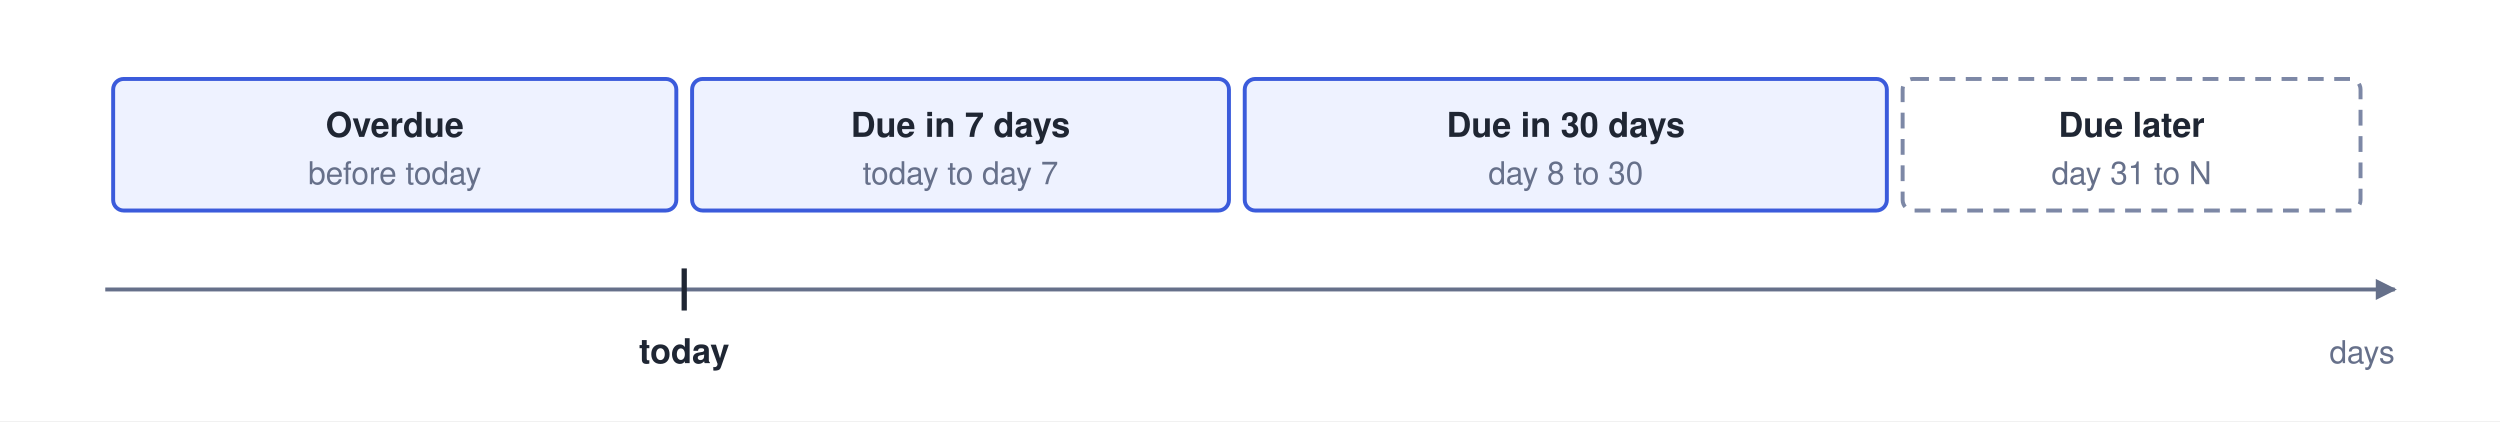
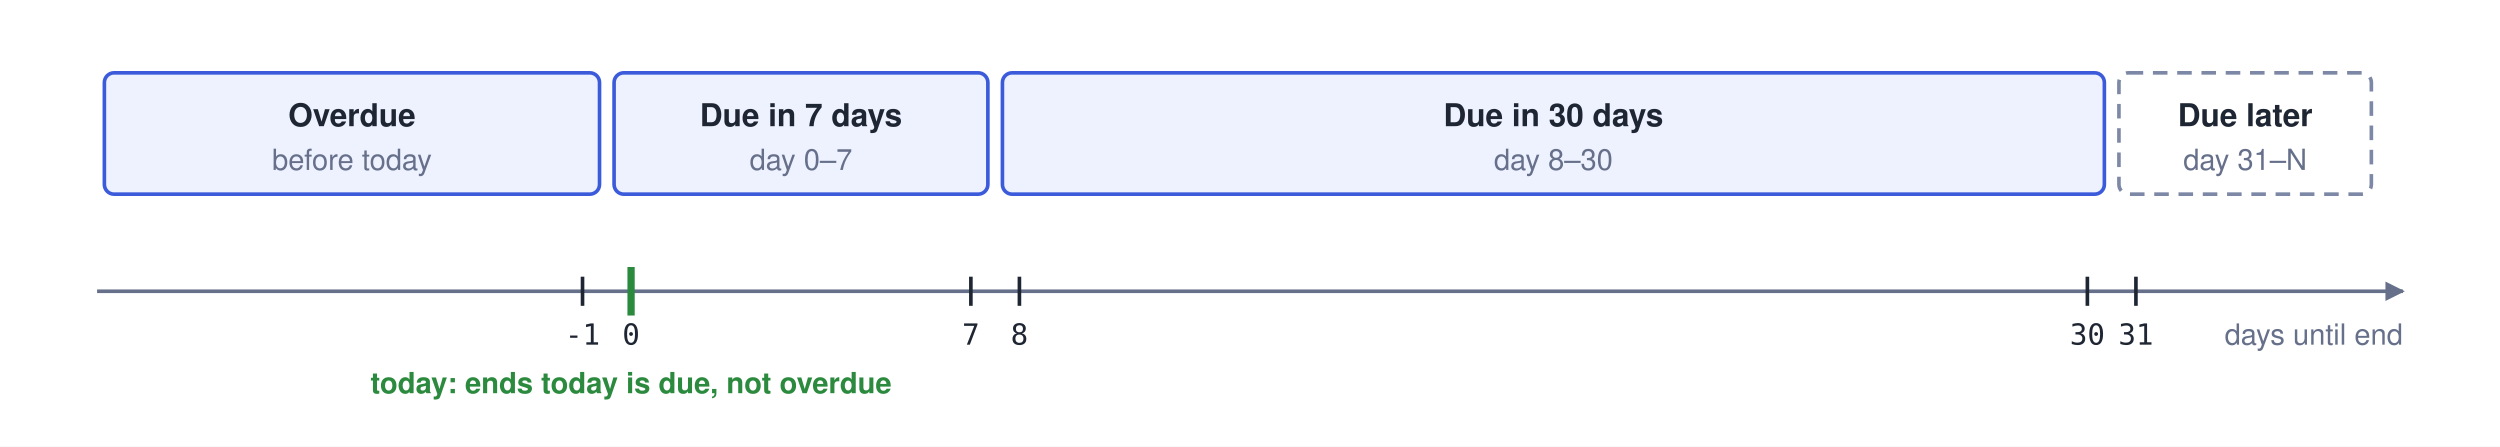
- <svg xmlns="http://www.w3.org/2000/svg" viewBox="0 0 950 160" width="950" height="160" role="img" aria-labelledby="title desc">
+ <svg xmlns="http://www.w3.org/2000/svg" viewBox="0 0 1030 184" width="1030" height="184" role="img" aria-labelledby="title desc">
  <defs>
    <marker id="head-ok" viewBox="0 0 10 10" refX="9" refY="5" markerWidth="8" markerHeight="8" orient="auto-start-reverse" markerUnits="userSpaceOnUse">
      <path d="M0,0 L10,5 L0,10 z" fill="#2b8a3e" />
    </marker>
    <marker id="head-err" viewBox="0 0 10 10" refX="9" refY="5" markerWidth="8" markerHeight="8" orient="auto-start-reverse" markerUnits="userSpaceOnUse">
      <path d="M0,0 L10,5 L0,10 z" fill="#c92a2a" />
    </marker>
    <marker id="head-main" viewBox="0 0 10 10" refX="9" refY="5" markerWidth="8" markerHeight="8" orient="auto-start-reverse" markerUnits="userSpaceOnUse">
      <path d="M0,0 L10,5 L0,10 z" fill="#3b5bdb" />
    </marker>
    <marker id="head-muted" viewBox="0 0 10 10" refX="9" refY="5" markerWidth="8" markerHeight="8" orient="auto-start-reverse" markerUnits="userSpaceOnUse">
      <path d="M0,0 L10,5 L0,10 z" fill="#66708a" />
    </marker>
  </defs>
-   <rect width="950" height="160" fill="#ffffff" />
-   <rect x="43" y="30" width="214" height="50" rx="4" fill="#eef2ff" stroke="#3b5bdb" stroke-width="1.5" />
-   <text x="150" y="52" font-family="'Segoe UI', system-ui, -apple-system, Helvetica, Arial, sans-serif" font-size="13" font-weight="600" fill="#1f2633" text-anchor="middle">Overdue</text>
-   <text x="150" y="70" font-family="'Segoe UI', system-ui, -apple-system, Helvetica, Arial, sans-serif" font-size="12" font-weight="400" fill="#66708a" text-anchor="middle">before today</text>
-   <rect x="263" y="30" width="204" height="50" rx="4" fill="#eef2ff" stroke="#3b5bdb" stroke-width="1.5" />
-   <text x="365" y="52" font-family="'Segoe UI', system-ui, -apple-system, Helvetica, Arial, sans-serif" font-size="13" font-weight="600" fill="#1f2633" text-anchor="middle">Due in 7 days</text>
-   <text x="365" y="70" font-family="'Segoe UI', system-ui, -apple-system, Helvetica, Arial, sans-serif" font-size="12" font-weight="400" fill="#66708a" text-anchor="middle">today to day 7</text>
-   <rect x="473" y="30" width="244" height="50" rx="4" fill="#eef2ff" stroke="#3b5bdb" stroke-width="1.5" />
-   <text x="595" y="52" font-family="'Segoe UI', system-ui, -apple-system, Helvetica, Arial, sans-serif" font-size="13" font-weight="600" fill="#1f2633" text-anchor="middle">Due in 30 days</text>
-   <text x="595" y="70" font-family="'Segoe UI', system-ui, -apple-system, Helvetica, Arial, sans-serif" font-size="12" font-weight="400" fill="#66708a" text-anchor="middle">day 8 to 30</text>
-   <rect x="723" y="30" width="174" height="50" rx="4" fill="#ffffff" stroke="#7d88a6" stroke-width="1.5" stroke-dasharray="6 4" />
-   <text x="810" y="52" font-family="'Segoe UI', system-ui, -apple-system, Helvetica, Arial, sans-serif" font-size="13" font-weight="600" fill="#1f2633" text-anchor="middle">Due later</text>
-   <text x="810" y="70" font-family="'Segoe UI', system-ui, -apple-system, Helvetica, Arial, sans-serif" font-size="12" font-weight="400" fill="#66708a" text-anchor="middle">day 31 to N</text>
-   <path d="M 40 110 L 910 110" fill="none" stroke="#66708a" stroke-width="1.5" marker-end="url(#head-muted)" />
-   <line x1="260" y1="102" x2="260" y2="118" stroke="#1f2633" stroke-width="2" />
-   <text x="260" y="138" font-family="'Segoe UI', system-ui, -apple-system, Helvetica, Arial, sans-serif" font-size="13" font-weight="600" fill="#1f2633" text-anchor="middle">today</text>
-   <text x="910" y="138" font-family="'Segoe UI', system-ui, -apple-system, Helvetica, Arial, sans-serif" font-size="12" font-weight="400" fill="#66708a" text-anchor="end">days</text>
+   <rect width="1030" height="184" fill="#ffffff" />
+   <rect x="43" y="30" width="204" height="50" rx="4" fill="#eef2ff" stroke="#3b5bdb" stroke-width="1.5" />
+   <text x="145" y="52" font-family="'Segoe UI', system-ui, -apple-system, Helvetica, Arial, sans-serif" font-size="13" font-weight="600" fill="#1f2633" text-anchor="middle">Overdue</text>
+   <text x="145" y="70" font-family="'Segoe UI', system-ui, -apple-system, Helvetica, Arial, sans-serif" font-size="12" font-weight="400" fill="#66708a" text-anchor="middle">before today</text>
+   <rect x="253" y="30" width="154" height="50" rx="4" fill="#eef2ff" stroke="#3b5bdb" stroke-width="1.5" />
+   <text x="330" y="52" font-family="'Segoe UI', system-ui, -apple-system, Helvetica, Arial, sans-serif" font-size="13" font-weight="600" fill="#1f2633" text-anchor="middle">Due in 7 days</text>
+   <text x="330" y="70" font-family="'Segoe UI', system-ui, -apple-system, Helvetica, Arial, sans-serif" font-size="12" font-weight="400" fill="#66708a" text-anchor="middle">day 0–7</text>
+   <rect x="413" y="30" width="454" height="50" rx="4" fill="#eef2ff" stroke="#3b5bdb" stroke-width="1.5" />
+   <text x="640" y="52" font-family="'Segoe UI', system-ui, -apple-system, Helvetica, Arial, sans-serif" font-size="13" font-weight="600" fill="#1f2633" text-anchor="middle">Due in 30 days</text>
+   <text x="640" y="70" font-family="'Segoe UI', system-ui, -apple-system, Helvetica, Arial, sans-serif" font-size="12" font-weight="400" fill="#66708a" text-anchor="middle">day 8–30</text>
+   <rect x="873" y="30" width="104" height="50" rx="4" fill="#ffffff" stroke="#7d88a6" stroke-width="1.5" stroke-dasharray="6 4" />
+   <text x="925" y="52" font-family="'Segoe UI', system-ui, -apple-system, Helvetica, Arial, sans-serif" font-size="13" font-weight="600" fill="#1f2633" text-anchor="middle">Due later</text>
+   <text x="925" y="70" font-family="'Segoe UI', system-ui, -apple-system, Helvetica, Arial, sans-serif" font-size="12" font-weight="400" fill="#66708a" text-anchor="middle">day 31–N</text>
+   <path d="M 40 120 L 990 120" fill="none" stroke="#66708a" stroke-width="1.5" marker-end="url(#head-muted)" />
+   <line x1="240" y1="114" x2="240" y2="126" stroke="#1f2633" stroke-width="1.5" />
+   <text x="240" y="142" font-family="ui-monospace, SFMono-Regular, Consolas, monospace" font-size="12" font-weight="400" fill="#1f2633" text-anchor="middle">-1</text>
+   <line x1="260" y1="114" x2="260" y2="126" stroke="#1f2633" stroke-width="1.5" />
+   <text x="260" y="142" font-family="ui-monospace, SFMono-Regular, Consolas, monospace" font-size="12" font-weight="400" fill="#1f2633" text-anchor="middle">0</text>
+   <line x1="400" y1="114" x2="400" y2="126" stroke="#1f2633" stroke-width="1.5" />
+   <text x="400" y="142" font-family="ui-monospace, SFMono-Regular, Consolas, monospace" font-size="12" font-weight="400" fill="#1f2633" text-anchor="middle">7</text>
+   <line x1="420" y1="114" x2="420" y2="126" stroke="#1f2633" stroke-width="1.5" />
+   <text x="420" y="142" font-family="ui-monospace, SFMono-Regular, Consolas, monospace" font-size="12" font-weight="400" fill="#1f2633" text-anchor="middle">8</text>
+   <line x1="860" y1="114" x2="860" y2="126" stroke="#1f2633" stroke-width="1.5" />
+   <text x="860" y="142" font-family="ui-monospace, SFMono-Regular, Consolas, monospace" font-size="12" font-weight="400" fill="#1f2633" text-anchor="middle">30</text>
+   <line x1="880" y1="114" x2="880" y2="126" stroke="#1f2633" stroke-width="1.5" />
+   <text x="880" y="142" font-family="ui-monospace, SFMono-Regular, Consolas, monospace" font-size="12" font-weight="400" fill="#1f2633" text-anchor="middle">31</text>
+   <line x1="260" y1="110" x2="260" y2="130" stroke="#2b8a3e" stroke-width="3" />
+   <text x="260" y="162" font-family="'Segoe UI', system-ui, -apple-system, Helvetica, Arial, sans-serif" font-size="12" font-weight="600" fill="#2b8a3e" text-anchor="middle">today: ends today is due, not overdue</text>
+   <text x="990" y="142" font-family="'Segoe UI', system-ui, -apple-system, Helvetica, Arial, sans-serif" font-size="12" font-weight="400" fill="#66708a" text-anchor="end">days until end</text>
</svg>
